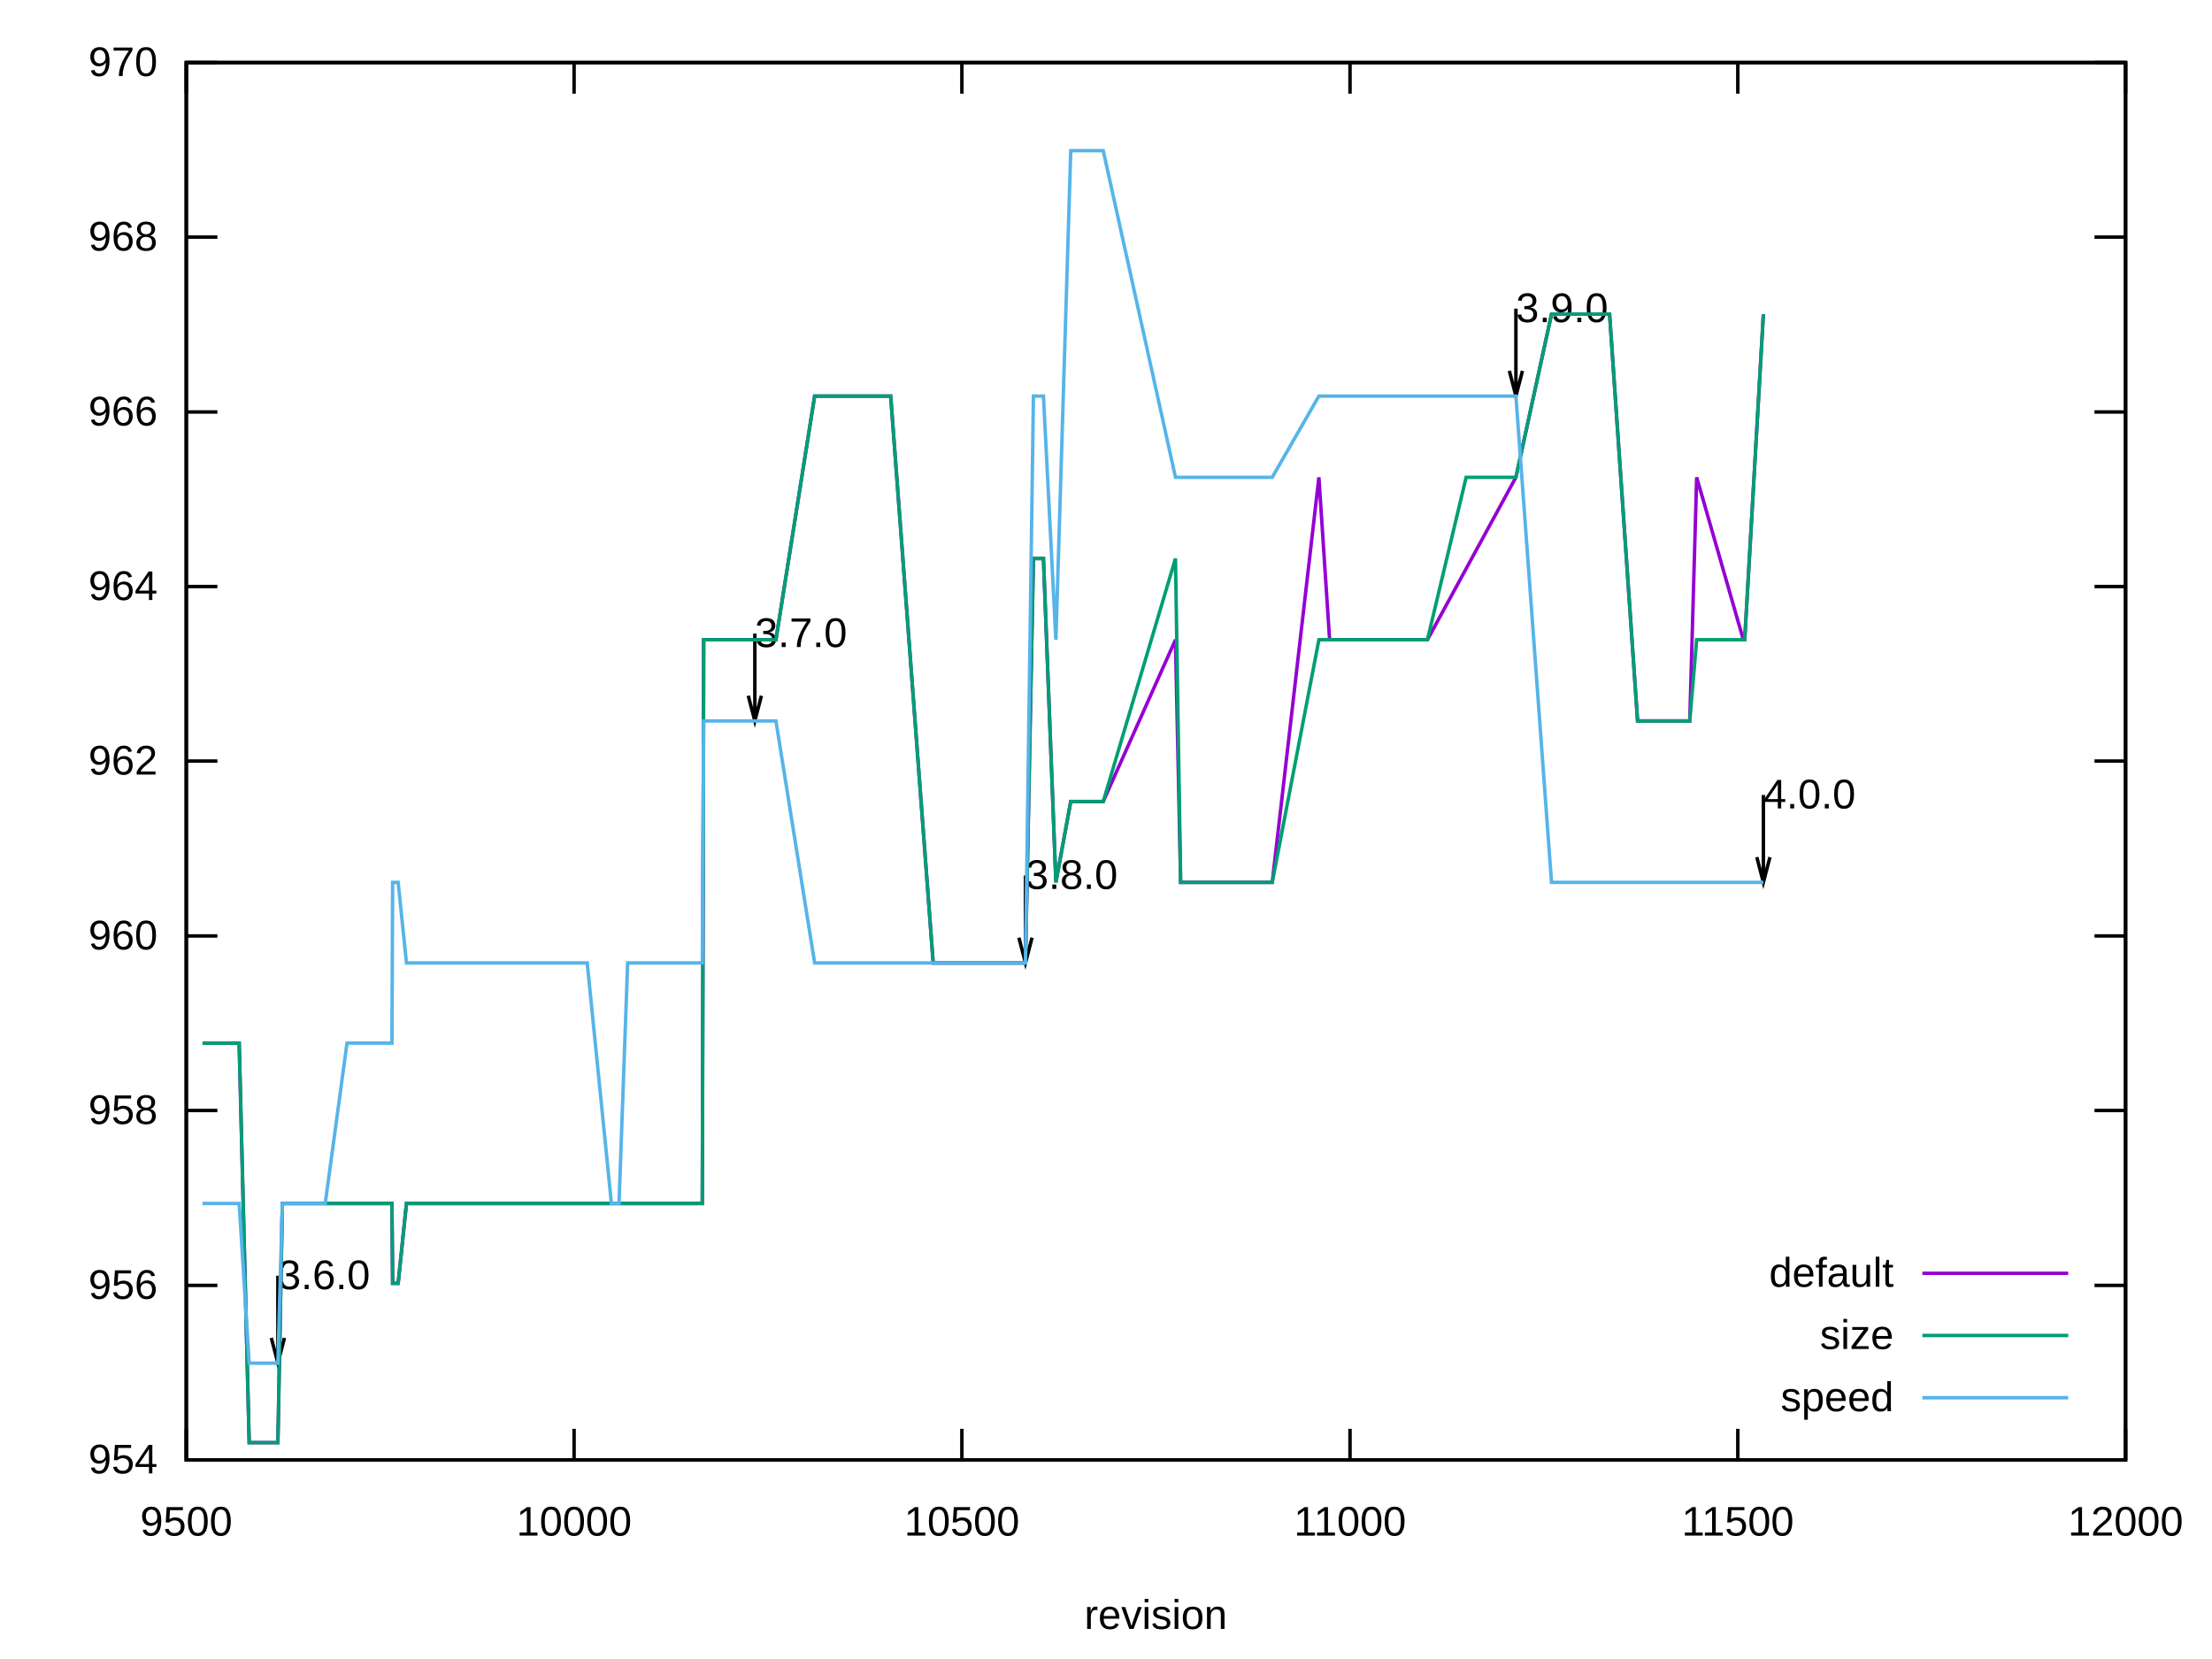
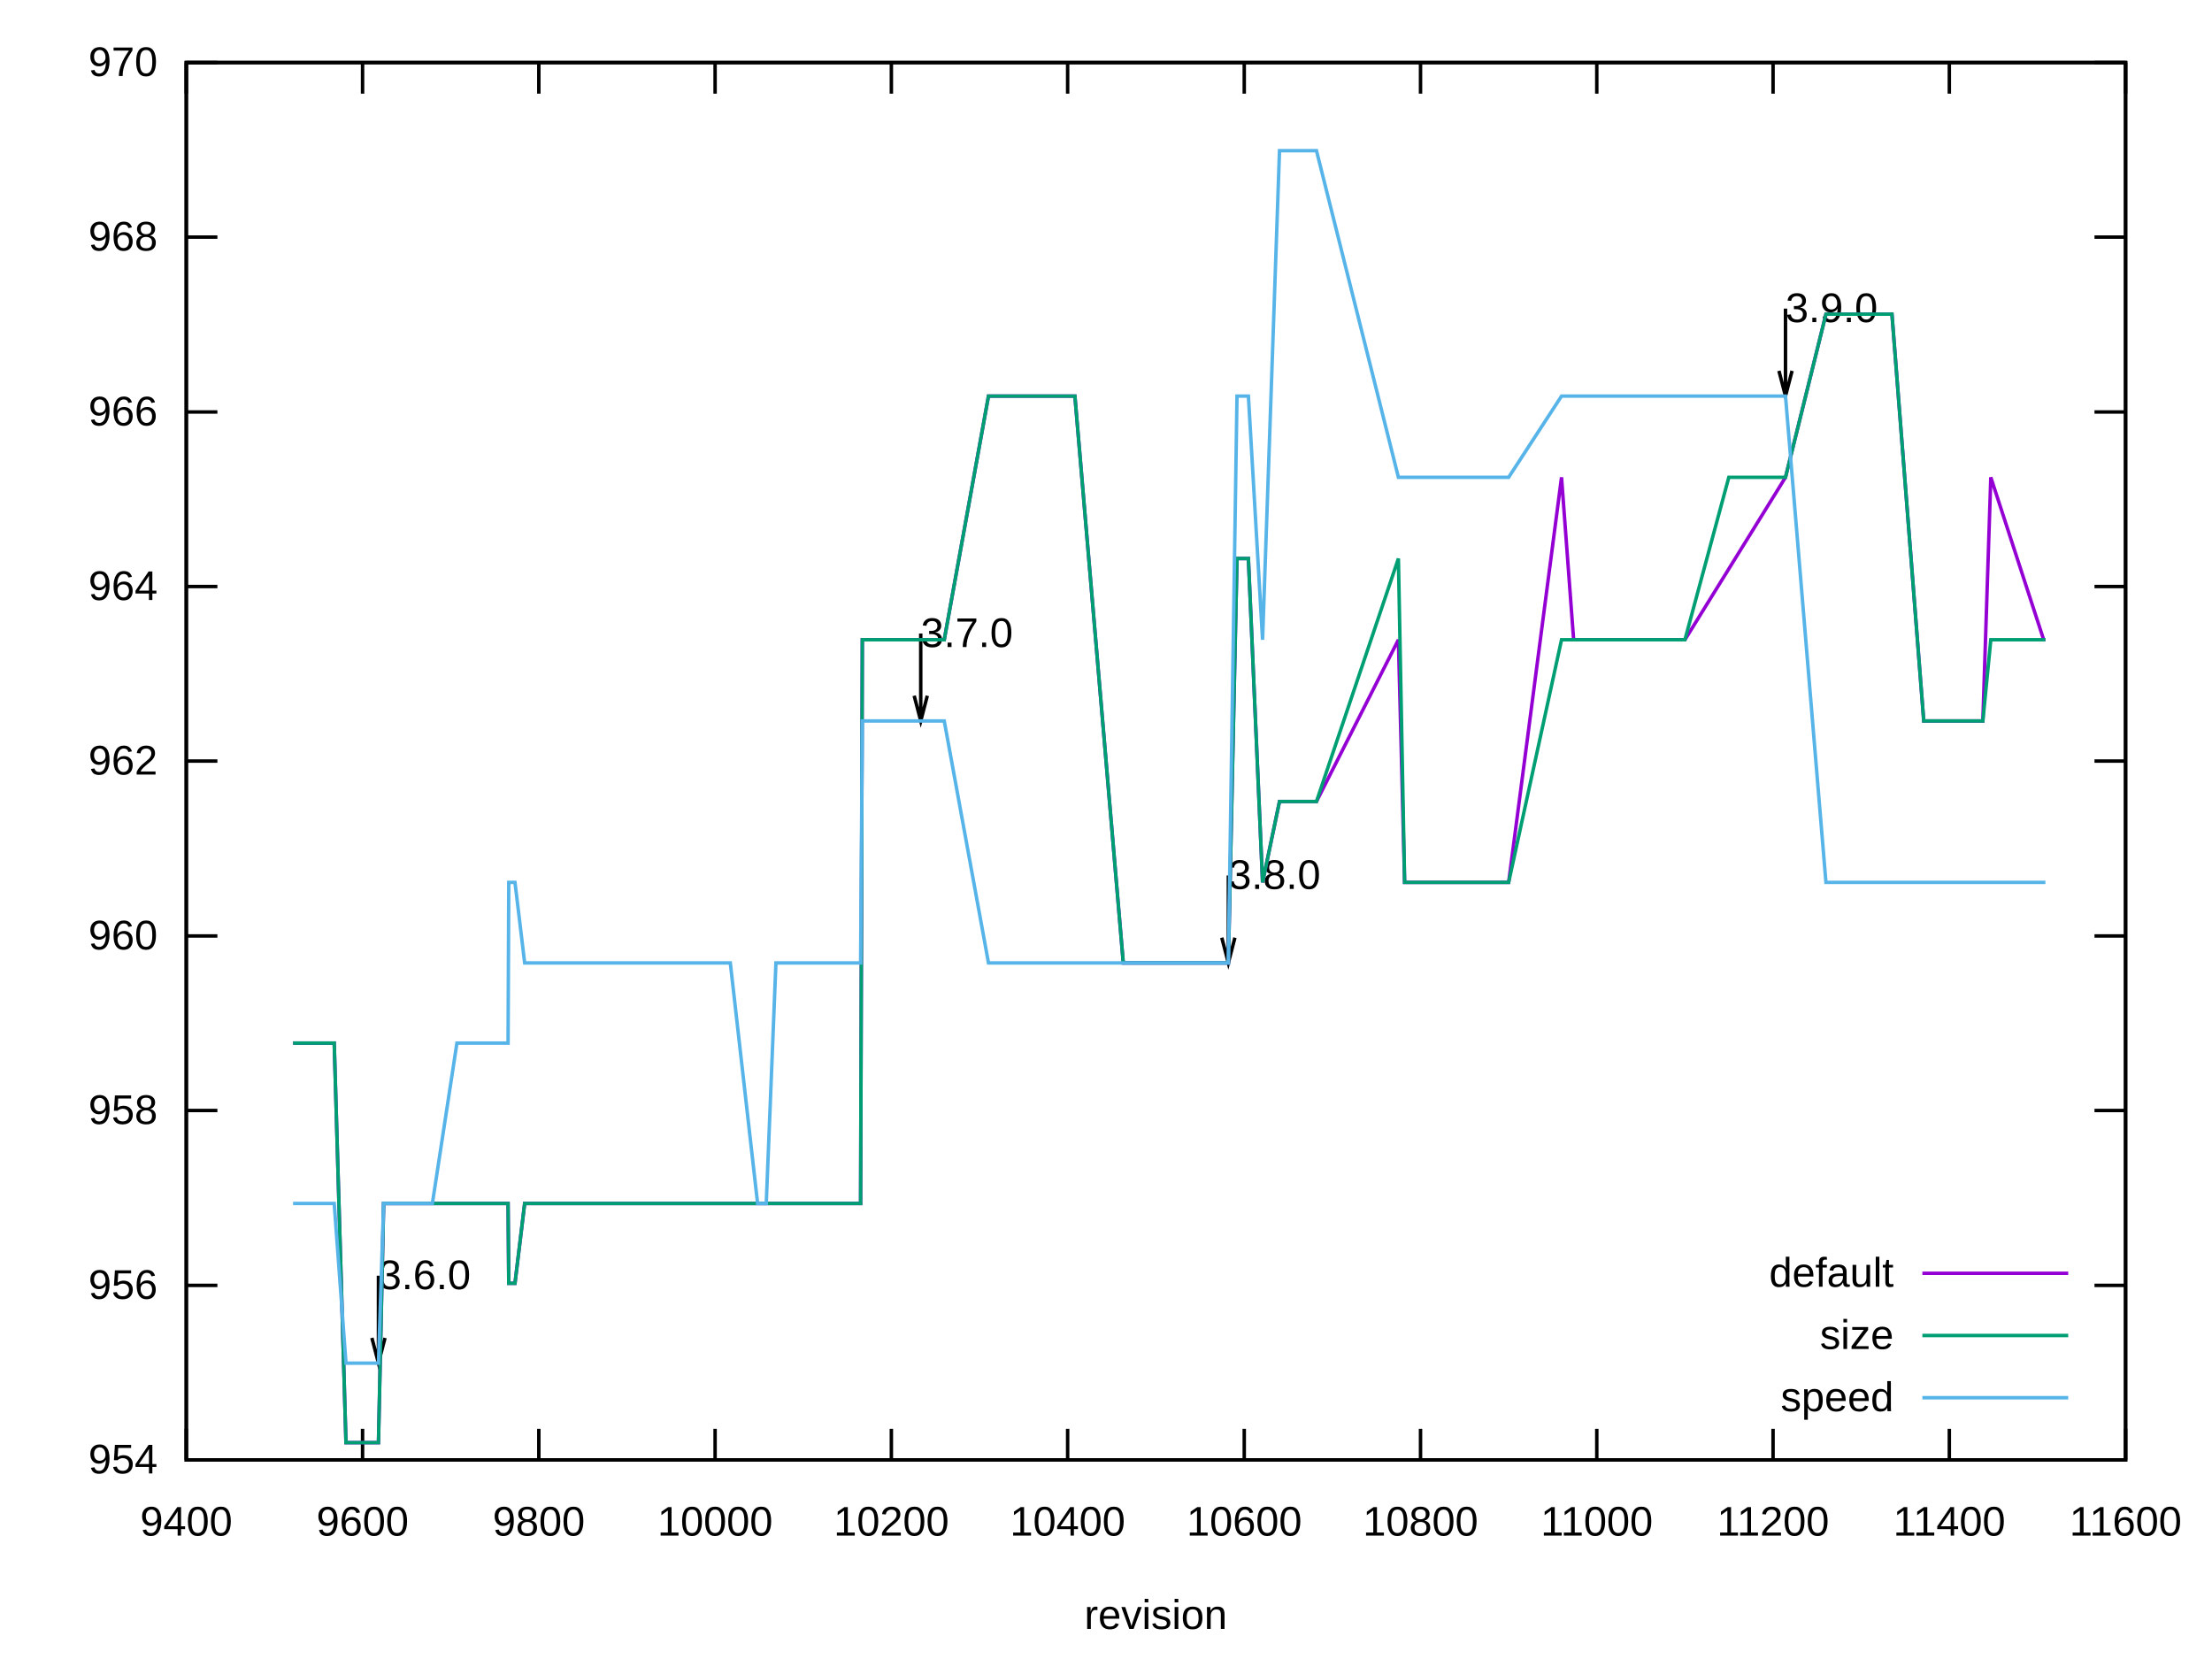
<svg xmlns="http://www.w3.org/2000/svg" xmlns:xlink="http://www.w3.org/1999/xlink" width="640" height="480" viewBox="0 0 640 480">
  <g id="gnuplot_canvas">
    <rect x="0" y="0" width="640" height="480" fill="none" />
    <defs>
      <circle id="gpDot" r="0.5" stroke-width="0.5" stroke="currentColor" />
      <path id="gpPt0" stroke-width="0.222" stroke="currentColor" d="M-1,0 h2 M0,-1 v2" />
      <path id="gpPt1" stroke-width="0.222" stroke="currentColor" d="M-1,-1 L1,1 M1,-1 L-1,1" />
      <path id="gpPt2" stroke-width="0.222" stroke="currentColor" d="M-1,0 L1,0 M0,-1 L0,1 M-1,-1 L1,1 M-1,1 L1,-1" />
      <rect id="gpPt3" stroke-width="0.222" stroke="currentColor" x="-1" y="-1" width="2" height="2" />
      <rect id="gpPt4" stroke-width="0.222" stroke="currentColor" fill="currentColor" x="-1" y="-1" width="2" height="2" />
      <circle id="gpPt5" stroke-width="0.222" stroke="currentColor" cx="0" cy="0" r="1" />
      <use xlink:href="#gpPt5" id="gpPt6" fill="currentColor" stroke="none" />
      <path id="gpPt7" stroke-width="0.222" stroke="currentColor" d="M0,-1.33 L-1.33,0.67 L1.33,0.67 z" />
      <use xlink:href="#gpPt7" id="gpPt8" fill="currentColor" stroke="none" />
      <use xlink:href="#gpPt7" id="gpPt9" stroke="currentColor" transform="rotate(180)" />
      <use xlink:href="#gpPt9" id="gpPt10" fill="currentColor" stroke="none" />
      <use xlink:href="#gpPt3" id="gpPt11" stroke="currentColor" transform="rotate(45)" />
      <use xlink:href="#gpPt11" id="gpPt12" fill="currentColor" stroke="none" />
      <path id="gpPt13" stroke-width="0.222" stroke="currentColor" d="M0,1.330 L1.265,0.411 L0.782,-1.067 L-0.782,-1.076 L-1.265,0.411 z" />
      <use xlink:href="#gpPt13" id="gpPt14" fill="currentColor" stroke="none" />
      <filter id="textbox" filterUnits="objectBoundingBox" x="0" y="0" height="1" width="1">
        <feFlood flood-color="white" flood-opacity="1" result="bgnd" />
        <feComposite in="SourceGraphic" in2="bgnd" operator="atop" />
      </filter>
      <filter id="greybox" filterUnits="objectBoundingBox" x="0" y="0" height="1" width="1">
        <feFlood flood-color="lightgrey" flood-opacity="1" result="grey" />
        <feComposite in="SourceGraphic" in2="grey" operator="atop" />
      </filter>
    </defs>
    <g fill="none" color="white" stroke="currentColor" stroke-width="1.00" stroke-linecap="butt" stroke-linejoin="miter">
</g>
    <g fill="none" color="black" stroke="currentColor" stroke-width="1.00" stroke-linecap="butt" stroke-linejoin="miter">
      <path stroke="black" d="M53.9,422.4 L62.9,422.4 M615.0,422.4 L606.0,422.4  " />
      <g transform="translate(45.6,426.3)" stroke="none" fill="black" font-family="Arial" font-size="12.00" text-anchor="end">
        <text>
          <tspan font-family="Arial"> 954</tspan>
        </text>
      </g>
    </g>
    <g fill="none" color="black" stroke="currentColor" stroke-width="1.00" stroke-linecap="butt" stroke-linejoin="miter">
      <path stroke="black" d="M53.9,371.9 L62.9,371.9 M615.0,371.9 L606.0,371.9  " />
      <g transform="translate(45.6,375.8)" stroke="none" fill="black" font-family="Arial" font-size="12.00" text-anchor="end">
        <text>
          <tspan font-family="Arial"> 956</tspan>
        </text>
      </g>
    </g>
    <g fill="none" color="black" stroke="currentColor" stroke-width="1.00" stroke-linecap="butt" stroke-linejoin="miter">
      <path stroke="black" d="M53.9,321.3 L62.9,321.3 M615.0,321.3 L606.0,321.3  " />
      <g transform="translate(45.6,325.2)" stroke="none" fill="black" font-family="Arial" font-size="12.00" text-anchor="end">
        <text>
          <tspan font-family="Arial"> 958</tspan>
        </text>
      </g>
    </g>
    <g fill="none" color="black" stroke="currentColor" stroke-width="1.00" stroke-linecap="butt" stroke-linejoin="miter">
      <path stroke="black" d="M53.9,270.8 L62.9,270.8 M615.0,270.8 L606.0,270.8  " />
      <g transform="translate(45.6,274.7)" stroke="none" fill="black" font-family="Arial" font-size="12.00" text-anchor="end">
        <text>
          <tspan font-family="Arial"> 960</tspan>
        </text>
      </g>
    </g>
    <g fill="none" color="black" stroke="currentColor" stroke-width="1.00" stroke-linecap="butt" stroke-linejoin="miter">
      <path stroke="black" d="M53.9,220.2 L62.9,220.2 M615.0,220.2 L606.0,220.2  " />
      <g transform="translate(45.6,224.1)" stroke="none" fill="black" font-family="Arial" font-size="12.00" text-anchor="end">
        <text>
          <tspan font-family="Arial"> 962</tspan>
        </text>
      </g>
    </g>
    <g fill="none" color="black" stroke="currentColor" stroke-width="1.00" stroke-linecap="butt" stroke-linejoin="miter">
      <path stroke="black" d="M53.9,169.7 L62.9,169.7 M615.0,169.7 L606.0,169.7  " />
      <g transform="translate(45.6,173.6)" stroke="none" fill="black" font-family="Arial" font-size="12.00" text-anchor="end">
        <text>
          <tspan font-family="Arial"> 964</tspan>
        </text>
      </g>
    </g>
    <g fill="none" color="black" stroke="currentColor" stroke-width="1.00" stroke-linecap="butt" stroke-linejoin="miter">
      <path stroke="black" d="M53.9,119.2 L62.9,119.2 M615.0,119.2 L606.0,119.2  " />
      <g transform="translate(45.6,123.1)" stroke="none" fill="black" font-family="Arial" font-size="12.00" text-anchor="end">
        <text>
          <tspan font-family="Arial"> 966</tspan>
        </text>
      </g>
    </g>
    <g fill="none" color="black" stroke="currentColor" stroke-width="1.00" stroke-linecap="butt" stroke-linejoin="miter">
      <path stroke="black" d="M53.9,68.6 L62.9,68.6 M615.0,68.6 L606.0,68.6  " />
      <g transform="translate(45.6,72.5)" stroke="none" fill="black" font-family="Arial" font-size="12.00" text-anchor="end">
        <text>
          <tspan font-family="Arial"> 968</tspan>
        </text>
      </g>
    </g>
    <g fill="none" color="black" stroke="currentColor" stroke-width="1.00" stroke-linecap="butt" stroke-linejoin="miter">
      <path stroke="black" d="M53.9,18.1 L62.9,18.1 M615.0,18.1 L606.0,18.1  " />
      <g transform="translate(45.6,22.0)" stroke="none" fill="black" font-family="Arial" font-size="12.00" text-anchor="end">
        <text>
          <tspan font-family="Arial"> 970</tspan>
        </text>
      </g>
    </g>
    <g fill="none" color="black" stroke="currentColor" stroke-width="1.00" stroke-linecap="butt" stroke-linejoin="miter">
      <path stroke="black" d="M53.9,422.4 L53.9,413.4 M53.9,18.1 L53.9,27.1  " />
      <g transform="translate(53.9,444.3)" stroke="none" fill="black" font-family="Arial" font-size="12.00" text-anchor="middle">
        <text>
-           <tspan font-family="Arial"> 9500</tspan>
-         </text>
-       </g>
-     </g>
-     <g fill="none" color="black" stroke="currentColor" stroke-width="1.00" stroke-linecap="butt" stroke-linejoin="miter">
-       <path stroke="black" d="M166.1,422.4 L166.1,413.4 M166.1,18.1 L166.1,27.1  " />
-       <g transform="translate(166.1,444.3)" stroke="none" fill="black" font-family="Arial" font-size="12.00" text-anchor="middle">
+           <tspan font-family="Arial"> 9400</tspan>
+         </text>
+       </g>
+     </g>
+     <g fill="none" color="black" stroke="currentColor" stroke-width="1.00" stroke-linecap="butt" stroke-linejoin="miter">
+       <path stroke="black" d="M104.9,422.4 L104.9,413.4 M104.9,18.1 L104.9,27.1  " />
+       <g transform="translate(104.9,444.3)" stroke="none" fill="black" font-family="Arial" font-size="12.00" text-anchor="middle">
+         <text>
+           <tspan font-family="Arial"> 9600</tspan>
+         </text>
+       </g>
+     </g>
+     <g fill="none" color="black" stroke="currentColor" stroke-width="1.00" stroke-linecap="butt" stroke-linejoin="miter">
+       <path stroke="black" d="M155.9,422.4 L155.9,413.4 M155.9,18.1 L155.9,27.1  " />
+       <g transform="translate(155.9,444.3)" stroke="none" fill="black" font-family="Arial" font-size="12.00" text-anchor="middle">
+         <text>
+           <tspan font-family="Arial"> 9800</tspan>
+         </text>
+       </g>
+     </g>
+     <g fill="none" color="black" stroke="currentColor" stroke-width="1.00" stroke-linecap="butt" stroke-linejoin="miter">
+       <path stroke="black" d="M206.9,422.4 L206.9,413.4 M206.9,18.1 L206.9,27.1  " />
+       <g transform="translate(206.9,444.3)" stroke="none" fill="black" font-family="Arial" font-size="12.00" text-anchor="middle">
        <text>
          <tspan font-family="Arial"> 10000</tspan>
        </text>
      </g>
    </g>
    <g fill="none" color="black" stroke="currentColor" stroke-width="1.00" stroke-linecap="butt" stroke-linejoin="miter">
-       <path stroke="black" d="M278.3,422.4 L278.3,413.4 M278.3,18.1 L278.3,27.1  " />
-       <g transform="translate(278.3,444.3)" stroke="none" fill="black" font-family="Arial" font-size="12.00" text-anchor="middle">
-         <text>
-           <tspan font-family="Arial"> 10500</tspan>
-         </text>
-       </g>
-     </g>
-     <g fill="none" color="black" stroke="currentColor" stroke-width="1.00" stroke-linecap="butt" stroke-linejoin="miter">
-       <path stroke="black" d="M390.6,422.4 L390.6,413.4 M390.6,18.1 L390.6,27.1  " />
-       <g transform="translate(390.6,444.3)" stroke="none" fill="black" font-family="Arial" font-size="12.00" text-anchor="middle">
+       <path stroke="black" d="M257.9,422.4 L257.9,413.4 M257.9,18.1 L257.9,27.1  " />
+       <g transform="translate(257.9,444.3)" stroke="none" fill="black" font-family="Arial" font-size="12.00" text-anchor="middle">
+         <text>
+           <tspan font-family="Arial"> 10200</tspan>
+         </text>
+       </g>
+     </g>
+     <g fill="none" color="black" stroke="currentColor" stroke-width="1.00" stroke-linecap="butt" stroke-linejoin="miter">
+       <path stroke="black" d="M308.9,422.4 L308.9,413.4 M308.9,18.1 L308.9,27.1  " />
+       <g transform="translate(308.9,444.3)" stroke="none" fill="black" font-family="Arial" font-size="12.00" text-anchor="middle">
+         <text>
+           <tspan font-family="Arial"> 10400</tspan>
+         </text>
+       </g>
+     </g>
+     <g fill="none" color="black" stroke="currentColor" stroke-width="1.00" stroke-linecap="butt" stroke-linejoin="miter">
+       <path stroke="black" d="M360.0,422.4 L360.0,413.4 M360.0,18.1 L360.0,27.1  " />
+       <g transform="translate(360.0,444.3)" stroke="none" fill="black" font-family="Arial" font-size="12.00" text-anchor="middle">
+         <text>
+           <tspan font-family="Arial"> 10600</tspan>
+         </text>
+       </g>
+     </g>
+     <g fill="none" color="black" stroke="currentColor" stroke-width="1.00" stroke-linecap="butt" stroke-linejoin="miter">
+       <path stroke="black" d="M411.0,422.4 L411.0,413.4 M411.0,18.1 L411.0,27.1  " />
+       <g transform="translate(411.0,444.3)" stroke="none" fill="black" font-family="Arial" font-size="12.00" text-anchor="middle">
+         <text>
+           <tspan font-family="Arial"> 10800</tspan>
+         </text>
+       </g>
+     </g>
+     <g fill="none" color="black" stroke="currentColor" stroke-width="1.00" stroke-linecap="butt" stroke-linejoin="miter">
+       <path stroke="black" d="M462.0,422.4 L462.0,413.4 M462.0,18.1 L462.0,27.1  " />
+       <g transform="translate(462.0,444.3)" stroke="none" fill="black" font-family="Arial" font-size="12.00" text-anchor="middle">
        <text>
          <tspan font-family="Arial"> 11000</tspan>
        </text>
      </g>
    </g>
    <g fill="none" color="black" stroke="currentColor" stroke-width="1.00" stroke-linecap="butt" stroke-linejoin="miter">
-       <path stroke="black" d="M502.8,422.4 L502.8,413.4 M502.8,18.1 L502.8,27.1  " />
-       <g transform="translate(502.8,444.3)" stroke="none" fill="black" font-family="Arial" font-size="12.00" text-anchor="middle">
-         <text>
-           <tspan font-family="Arial"> 11500</tspan>
+       <path stroke="black" d="M513.0,422.4 L513.0,413.4 M513.0,18.1 L513.0,27.1  " />
+       <g transform="translate(513.0,444.3)" stroke="none" fill="black" font-family="Arial" font-size="12.00" text-anchor="middle">
+         <text>
+           <tspan font-family="Arial"> 11200</tspan>
+         </text>
+       </g>
+     </g>
+     <g fill="none" color="black" stroke="currentColor" stroke-width="1.00" stroke-linecap="butt" stroke-linejoin="miter">
+       <path stroke="black" d="M564.0,422.4 L564.0,413.4 M564.0,18.1 L564.0,27.1  " />
+       <g transform="translate(564.0,444.3)" stroke="none" fill="black" font-family="Arial" font-size="12.00" text-anchor="middle">
+         <text>
+           <tspan font-family="Arial"> 11400</tspan>
        </text>
      </g>
    </g>
    <g fill="none" color="black" stroke="currentColor" stroke-width="1.00" stroke-linecap="butt" stroke-linejoin="miter">
      <path stroke="black" d="M615.0,422.4 L615.0,413.4 M615.0,18.1 L615.0,27.1  " />
      <g transform="translate(615.0,444.3)" stroke="none" fill="black" font-family="Arial" font-size="12.00" text-anchor="middle">
        <text>
-           <tspan font-family="Arial"> 12000</tspan>
+           <tspan font-family="Arial"> 11600</tspan>
        </text>
      </g>
    </g>
    <g fill="none" color="black" stroke="currentColor" stroke-width="1.00" stroke-linecap="butt" stroke-linejoin="miter">
</g>
    <g fill="none" color="black" stroke="currentColor" stroke-width="1.00" stroke-linecap="butt" stroke-linejoin="miter">
      <path stroke="black" d="M53.9,18.1 L53.9,422.4 L615.0,422.4 L615.0,18.1 L53.9,18.1 Z  " />
-       <g transform="translate(80.4,373.0)" stroke="none" fill="black" font-family="Arial" font-size="12.00" text-anchor="start">
+       <g transform="translate(109.5,373.0)" stroke="none" fill="black" font-family="Arial" font-size="12.00" text-anchor="start">
        <text>
          <tspan font-family="Arial">3.6.0</tspan>
        </text>
      </g>
-       <g transform="translate(218.4,187.2)" stroke="none" fill="black" font-family="Arial" font-size="12.00" text-anchor="start">
+       <g transform="translate(266.4,187.2)" stroke="none" fill="black" font-family="Arial" font-size="12.00" text-anchor="start">
        <text>
          <tspan font-family="Arial">3.7.0</tspan>
        </text>
      </g>
-       <g transform="translate(296.7,257.2)" stroke="none" fill="black" font-family="Arial" font-size="12.00" text-anchor="start">
+       <g transform="translate(355.4,257.2)" stroke="none" fill="black" font-family="Arial" font-size="12.00" text-anchor="start">
        <text>
          <tspan font-family="Arial">3.8.0</tspan>
        </text>
      </g>
-       <g transform="translate(438.6,93.2)" stroke="none" fill="black" font-family="Arial" font-size="12.00" text-anchor="start">
+       <g transform="translate(516.6,93.2)" stroke="none" fill="black" font-family="Arial" font-size="12.00" text-anchor="start">
        <text>
          <tspan font-family="Arial">3.9.0</tspan>
        </text>
      </g>
-       <g transform="translate(510.2,233.9)" stroke="none" fill="black" font-family="Arial" font-size="12.00" text-anchor="start">
-         <text>
-           <tspan font-family="Arial">4.0.0</tspan>
-         </text>
-       </g>
-       <path stroke="black" d="M78.5,387.1 L80.4,394.4 L82.3,387.1 M80.4,369.1 L80.4,394.4 M216.5,201.3 L218.4,208.6 L220.3,201.3   M218.4,183.3 L218.4,208.6 M294.8,271.3 L296.7,278.6 L298.6,271.3 M296.7,253.3 L296.7,278.6 M436.7,107.3   L438.6,114.6 L440.5,107.3 M438.6,89.3 L438.6,114.6 M508.3,248.0 L510.2,255.3 L512.1,248.0 M510.2,230.0   L510.2,255.3  " />
+       <path stroke="black" d="M107.6,387.1 L109.5,394.4 L111.4,387.1 M109.5,369.1 L109.5,394.4 M264.5,201.3 L266.4,208.6 L268.3,201.3   M266.4,183.3 L266.4,208.6 M353.5,271.3 L355.4,278.6 L357.3,271.3 M355.4,253.3 L355.4,278.6 M514.7,107.3   L516.6,114.6 L518.5,107.3 M516.6,89.3 L516.6,114.6  " />
    </g>
    <g fill="none" color="black" stroke="currentColor" stroke-width="1.00" stroke-linecap="butt" stroke-linejoin="miter">
      <g transform="translate(334.4,471.3)" stroke="none" fill="black" font-family="Arial" font-size="12.00" text-anchor="middle">
        <text>
          <tspan font-family="Arial">revision</tspan>
        </text>
      </g>
    </g>
    <g fill="none" color="black" stroke="currentColor" stroke-width="1.00" stroke-linecap="butt" stroke-linejoin="miter">
</g>
    <g id="gnuplot_plot_1">
      <g fill="none" color="black" stroke="currentColor" stroke-width="1.00" stroke-linecap="butt" stroke-linejoin="miter">
        <g transform="translate(547.9,372.3)" stroke="none" fill="black" font-family="Arial" font-size="12.00" text-anchor="end">
          <text>
            <tspan font-family="Arial">default</tspan>
          </text>
        </g>
      </g>
      <g fill="none" color="black" stroke="currentColor" stroke-width="1.00" stroke-linecap="butt" stroke-linejoin="miter">
-         <path stroke="rgb(148,   0, 211)" d="M556.2,368.4 L598.4,368.4 M58.6,301.8 L62.9,301.8 L65.1,301.8 L69.2,301.8 L72.1,417.4 L73.9,417.4   L75.4,417.4 L76.6,417.4 L76.8,417.4 L77.0,417.4 L77.2,417.4 L80.4,417.4 L81.7,348.2 L83.5,348.2   L84.2,348.2 L84.4,348.2 L84.6,348.2 L84.9,348.2 L85.3,348.2 L86.4,348.2 L86.7,348.2 L87.3,348.2   L87.8,348.2 L88.2,348.2 L88.5,348.2 L89.6,348.2 L90.3,348.2 L90.7,348.2 L90.9,348.2 L91.2,348.2   L94.1,348.2 L100.4,348.2 L105.5,348.2 L107.8,348.2 L109.3,348.2 L110.2,348.2 L112.5,348.2 L113.2,348.2   L113.4,348.2 L113.6,371.3 L113.8,371.3 L115.2,371.3 L117.6,348.2 L119.0,348.2 L119.2,348.2 L119.7,348.2   L120.6,348.2 L121.9,348.2 L122.8,348.2 L123.0,348.2 L124.6,348.2 L125.3,348.2 L125.5,348.2 L125.7,348.2   L128.0,348.2 L128.4,348.2 L129.3,348.2 L139.0,348.2 L154.7,348.2 L155.6,348.2 L156.0,348.2 L156.2,348.2   L157.4,348.2 L157.6,348.2 L158.0,348.2 L158.3,348.2 L159.2,348.2 L160.7,348.2 L162.5,348.2 L164.8,348.2   L165.4,348.2 L166.1,348.2 L169.9,348.2 L181.6,348.2 L182.3,348.2 L183.4,348.2 L184.1,348.2 L190.4,348.2   L194.0,348.2 L199.1,348.2 L202.7,348.2 L203.2,348.2 L203.6,185.1 L205.2,185.1 L206.7,185.1 L207.0,185.1   L207.6,185.1 L209.2,185.1 L213.0,185.1 L213.5,185.1 L218.4,185.1 L219.3,185.1 L220.0,185.1 L224.5,185.1   L235.7,114.6 L236.6,114.6 L242.4,114.6 L243.6,114.6 L244.4,114.6 L244.7,114.6 L248.3,114.6 L248.5,114.6   L250.1,114.6 L257.7,114.6 L270.0,278.6 L277.2,278.6 L280.6,278.6 L287.3,278.6 L291.4,278.6 L296.7,278.6   L299.0,161.6 L301.0,161.6 L301.9,161.6 L305.5,255.3 L309.8,231.9 L310.9,231.9 L313.4,231.9 L314.3,231.9   L316.0,231.9 L319.2,231.9 L340.1,185.1 L341.6,255.3 L342.5,255.3 L342.8,255.3 L343.0,255.3 L343.4,255.3   L345.7,255.3 L368.1,255.3 L381.6,138.1 L384.7,185.1 L410.1,185.1 L413.0,185.1 L438.6,138.1 L448.9,90.9   L464.6,90.9 L465.7,90.9 L473.8,208.6 L488.2,208.6 L488.9,208.6 L490.9,138.1 L504.4,185.1 L504.8,185.1   L510.2,90.9  " />
+         <path stroke="rgb(148,   0, 211)" d="M556.2,368.4 L598.4,368.4 M84.8,301.8 L89.6,301.8 L92.2,301.8 L96.7,301.8 L100.1,417.4 L102.1,417.4   L103.9,417.4 L105.2,417.4 L105.4,417.4 L105.7,417.4 L105.9,417.4 L109.5,417.4 L111.0,348.2 L113.1,348.2   L113.8,348.2 L114.1,348.2 L114.3,348.2 L114.6,348.2 L115.1,348.2 L116.4,348.2 L116.6,348.2 L117.4,348.2   L117.9,348.2 L118.4,348.2 L118.7,348.2 L120.0,348.2 L120.7,348.2 L121.2,348.2 L121.5,348.2 L121.7,348.2   L125.1,348.2 L132.2,348.2 L138.1,348.2 L140.6,348.2 L142.4,348.2 L143.4,348.2 L146.0,348.2 L146.7,348.2   L147.0,348.2 L147.2,371.3 L147.5,371.3 L149.0,371.3 L151.8,348.2 L153.4,348.2 L153.6,348.2 L154.1,348.2   L155.2,348.2 L156.7,348.2 L157.7,348.2 L158.0,348.2 L159.7,348.2 L160.5,348.2 L160.8,348.2 L161.0,348.2   L163.6,348.2 L164.1,348.2 L165.1,348.2 L176.1,348.2 L193.9,348.2 L194.9,348.2 L195.5,348.2 L195.7,348.2   L197.0,348.2 L197.2,348.2 L197.7,348.2 L198.0,348.2 L199.0,348.2 L200.8,348.2 L202.8,348.2 L205.4,348.2   L206.2,348.2 L206.9,348.2 L211.3,348.2 L224.5,348.2 L225.3,348.2 L226.6,348.2 L227.3,348.2 L234.5,348.2   L238.6,348.2 L244.4,348.2 L248.5,348.2 L249.0,348.2 L249.5,185.1 L251.3,185.1 L253.1,185.1 L253.3,185.1   L254.1,185.1 L255.9,185.1 L260.2,185.1 L260.7,185.1 L266.4,185.1 L267.4,185.1 L268.1,185.1 L273.2,185.1   L286.0,114.6 L287.0,114.6 L293.6,114.6 L294.9,114.6 L295.9,114.6 L296.2,114.6 L300.3,114.6 L300.5,114.6   L302.3,114.6 L311.0,114.6 L325.0,278.6 L333.2,278.6 L337.0,278.6 L344.7,278.6 L349.2,278.6 L355.4,278.6   L357.9,161.6 L360.2,161.6 L361.2,161.6 L365.3,255.3 L370.2,231.9 L371.4,231.9 L374.2,231.9 L375.3,231.9   L377.3,231.9 L380.9,231.9 L404.6,185.1 L406.4,255.3 L407.4,255.3 L407.6,255.3 L407.9,255.3 L408.4,255.3   L411.0,255.3 L436.5,255.3 L451.8,138.1 L455.3,185.1 L484.2,185.1 L487.5,185.1 L516.6,138.1 L528.3,90.9   L546.1,90.9 L547.4,90.9 L556.6,208.6 L572.9,208.6 L573.7,208.6 L576.0,138.1 L591.3,185.1 L591.8,185.1    " />
      </g>
    </g>
    <g id="gnuplot_plot_2">
      <g fill="none" color="black" stroke="currentColor" stroke-width="1.00" stroke-linecap="butt" stroke-linejoin="miter">
        <g transform="translate(547.9,390.3)" stroke="none" fill="black" font-family="Arial" font-size="12.00" text-anchor="end">
          <text>
            <tspan font-family="Arial">size</tspan>
          </text>
        </g>
      </g>
      <g fill="none" color="black" stroke="currentColor" stroke-width="1.00" stroke-linecap="butt" stroke-linejoin="miter">
-         <path stroke="rgb(  0, 158, 115)" d="M556.2,386.4 L598.4,386.4 M58.6,301.8 L62.9,301.8 L65.1,301.8 L69.2,301.8 L72.1,417.4 L73.9,417.4   L75.4,417.4 L76.6,417.4 L76.8,417.4 L77.0,417.4 L77.2,417.4 L80.4,417.4 L81.7,348.2 L83.5,348.2   L84.2,348.2 L84.4,348.2 L84.6,348.2 L84.9,348.2 L85.3,348.2 L86.4,348.2 L86.7,348.2 L87.3,348.2   L87.8,348.2 L88.2,348.2 L88.5,348.2 L89.6,348.2 L90.3,348.2 L90.7,348.2 L90.9,348.2 L91.2,348.2   L94.1,348.2 L100.4,348.2 L105.5,348.2 L107.8,348.2 L109.3,348.2 L110.2,348.2 L112.5,348.2 L113.2,348.2   L113.4,348.2 L113.6,371.3 L113.8,371.3 L115.2,371.3 L117.6,348.2 L119.0,348.2 L119.2,348.2 L119.7,348.2   L120.6,348.2 L121.9,348.2 L122.8,348.2 L123.0,348.2 L124.6,348.2 L125.3,348.2 L125.5,348.2 L125.7,348.2   L128.0,348.2 L128.4,348.2 L129.3,348.2 L139.0,348.2 L154.7,348.2 L155.6,348.2 L156.0,348.2 L156.2,348.2   L157.4,348.2 L157.6,348.2 L158.0,348.2 L158.3,348.2 L159.2,348.2 L160.7,348.2 L162.5,348.2 L164.8,348.2   L165.4,348.2 L166.1,348.2 L169.9,348.2 L176.9,348.2 L179.1,348.2 L181.6,348.2 L182.3,348.2 L183.4,348.2   L184.1,348.2 L190.4,348.2 L194.0,348.2 L199.1,348.2 L202.7,348.2 L203.2,348.2 L203.6,185.1 L205.2,185.1   L206.7,185.1 L207.0,185.1 L207.6,185.1 L209.2,185.1 L213.0,185.1 L213.5,185.1 L218.4,185.1 L219.3,185.1   L220.0,185.1 L224.5,185.1 L235.7,114.6 L236.6,114.6 L242.4,114.6 L243.6,114.6 L244.4,114.6 L244.7,114.6   L248.3,114.6 L248.5,114.6 L250.1,114.6 L257.7,114.6 L270.0,278.6 L277.2,278.6 L280.6,278.6 L287.3,278.6   L291.4,278.6 L296.7,278.6 L299.0,161.6 L301.0,161.6 L301.9,161.6 L305.5,255.3 L309.8,231.9 L310.9,231.9   L313.4,231.9 L314.3,231.9 L316.0,231.9 L319.2,231.9 L340.1,161.6 L341.6,255.3 L342.5,255.3 L342.8,255.3   L343.0,255.3 L343.4,255.3 L345.7,255.3 L368.1,255.3 L381.6,185.1 L384.7,185.1 L410.1,185.1 L413.0,185.1   L424.2,138.1 L438.6,138.1 L448.9,90.9 L464.6,90.9 L465.7,90.9 L473.8,208.6 L488.2,208.6 L488.9,208.6   L490.9,185.1 L504.4,185.1 L504.8,185.1 L510.2,90.9  " />
+         <path stroke="rgb(  0, 158, 115)" d="M556.2,386.4 L598.4,386.4 M84.8,301.8 L89.6,301.8 L92.2,301.8 L96.7,301.8 L100.1,417.4 L102.1,417.4   L103.9,417.4 L105.2,417.4 L105.4,417.4 L105.7,417.4 L105.9,417.4 L109.5,417.4 L111.0,348.2 L113.1,348.2   L113.8,348.2 L114.1,348.2 L114.3,348.2 L114.6,348.2 L115.1,348.2 L116.4,348.2 L116.6,348.2 L117.4,348.2   L117.9,348.2 L118.4,348.2 L118.7,348.2 L120.0,348.2 L120.7,348.2 L121.2,348.2 L121.5,348.2 L121.7,348.2   L125.1,348.2 L132.2,348.2 L138.1,348.2 L140.6,348.2 L142.4,348.2 L143.4,348.2 L146.0,348.2 L146.7,348.2   L147.0,348.2 L147.2,371.3 L147.5,371.3 L149.0,371.3 L151.8,348.2 L153.4,348.2 L153.6,348.2 L154.1,348.2   L155.2,348.2 L156.7,348.2 L157.7,348.2 L158.0,348.2 L159.7,348.2 L160.5,348.2 L160.8,348.2 L161.0,348.2   L163.6,348.2 L164.1,348.2 L165.1,348.2 L176.1,348.2 L193.9,348.2 L194.9,348.2 L195.5,348.2 L195.7,348.2   L197.0,348.2 L197.2,348.2 L197.7,348.2 L198.0,348.2 L199.0,348.2 L200.8,348.2 L202.8,348.2 L205.4,348.2   L206.2,348.2 L206.9,348.2 L211.3,348.2 L219.2,348.2 L221.7,348.2 L224.5,348.2 L225.3,348.2 L226.6,348.2   L227.3,348.2 L234.5,348.2 L238.6,348.2 L244.4,348.2 L248.5,348.2 L249.0,348.2 L249.5,185.1 L251.3,185.1   L253.1,185.1 L253.3,185.1 L254.1,185.1 L255.9,185.1 L260.2,185.1 L260.7,185.1 L266.4,185.1 L267.4,185.1   L268.1,185.1 L273.2,185.1 L286.0,114.6 L287.0,114.6 L293.6,114.6 L294.9,114.6 L295.9,114.6 L296.2,114.6   L300.3,114.6 L300.5,114.6 L302.3,114.6 L311.0,114.6 L325.0,278.6 L333.2,278.6 L337.0,278.6 L344.7,278.6   L349.2,278.6 L355.4,278.6 L357.9,161.6 L360.2,161.6 L361.2,161.6 L365.3,255.3 L370.2,231.9 L371.4,231.9   L374.2,231.9 L375.3,231.9 L377.3,231.9 L380.9,231.9 L404.6,161.6 L406.4,255.3 L407.4,255.3 L407.6,255.3   L407.9,255.3 L408.4,255.3 L411.0,255.3 L436.5,255.3 L451.8,185.1 L455.3,185.1 L484.2,185.1 L487.5,185.1   L500.2,138.1 L516.6,138.1 L528.3,90.9 L546.1,90.9 L547.4,90.9 L556.6,208.6 L572.9,208.6 L573.7,208.6   L576.0,185.1 L591.3,185.1 L591.8,185.1  " />
      </g>
    </g>
    <g id="gnuplot_plot_3">
      <g fill="none" color="black" stroke="currentColor" stroke-width="1.00" stroke-linecap="butt" stroke-linejoin="miter">
        <g transform="translate(547.9,408.3)" stroke="none" fill="black" font-family="Arial" font-size="12.00" text-anchor="end">
          <text>
            <tspan font-family="Arial">speed</tspan>
          </text>
        </g>
      </g>
      <g fill="none" color="black" stroke="currentColor" stroke-width="1.00" stroke-linecap="butt" stroke-linejoin="miter">
-         <path stroke="rgb( 86, 180, 233)" d="M556.2,404.4 L598.4,404.4 M58.6,348.2 L62.9,348.2 L65.1,348.2 L69.2,348.2 L72.1,394.4 L73.9,394.4   L75.4,394.4 L76.6,394.4 L76.8,394.4 L77.0,394.4 L77.2,394.4 L80.4,394.4 L81.7,348.2 L83.5,348.2   L84.2,348.2 L84.4,348.2 L84.6,348.2 L84.9,348.2 L85.3,348.2 L86.4,348.2 L86.7,348.2 L87.3,348.2   L87.8,348.2 L88.2,348.2 L88.5,348.2 L89.6,348.2 L90.3,348.2 L90.7,348.2 L90.9,348.2 L91.2,348.2   L94.1,348.2 L100.4,301.8 L105.5,301.8 L107.8,301.8 L109.3,301.8 L110.2,301.8 L112.5,301.8 L113.2,301.8   L113.4,301.8 L113.6,255.3 L113.8,255.3 L115.2,255.3 L117.6,278.6 L119.0,278.6 L119.2,278.6 L119.7,278.6   L120.6,278.6 L121.9,278.6 L122.8,278.6 L123.0,278.6 L124.6,278.6 L125.3,278.6 L125.5,278.6 L125.7,278.6   L128.0,278.6 L128.4,278.6 L129.3,278.6 L139.0,278.6 L154.7,278.6 L155.6,278.6 L156.0,278.6 L156.2,278.6   L157.4,278.6 L157.6,278.6 L158.0,278.6 L158.3,278.6 L159.2,278.6 L160.7,278.6 L162.5,278.6 L164.8,278.6   L165.4,278.6 L166.1,278.6 L169.9,278.6 L176.9,348.2 L179.1,348.2 L181.6,278.6 L182.3,278.6 L183.4,278.6   L184.1,278.6 L190.4,278.6 L194.0,278.6 L199.1,278.6 L202.7,278.6 L203.2,278.6 L203.6,208.6 L205.2,208.6   L206.7,208.6 L207.0,208.6 L207.6,208.6 L209.2,208.6 L213.0,208.6 L213.5,208.6 L218.4,208.6 L219.3,208.6   L220.0,208.6 L224.5,208.6 L235.7,278.6 L236.6,278.6 L242.4,278.6 L243.6,278.6 L244.4,278.6 L244.7,278.6   L248.3,278.6 L248.5,278.6 L250.1,278.6 L257.7,278.6 L270.0,278.6 L277.2,278.6 L280.6,278.6 L287.3,278.6   L291.4,278.6 L296.7,278.6 L299.0,114.6 L301.0,114.6 L301.9,114.6 L305.5,185.1 L309.8,43.6 L310.9,43.6   L313.4,43.6 L314.3,43.6 L316.0,43.6 L319.2,43.6 L340.1,138.1 L341.6,138.1 L342.5,138.1 L342.8,138.1   L343.0,138.1 L343.4,138.1 L345.7,138.1 L368.1,138.1 L381.6,114.6 L384.7,114.6 L410.1,114.6 L413.0,114.6   L424.2,114.6 L438.6,114.6 L448.9,255.3 L464.6,255.3 L465.7,255.3 L473.8,255.3 L488.2,255.3 L488.9,255.3   L490.9,255.3 L504.4,255.3 L504.8,255.3 L510.2,255.3  " />
+         <path stroke="rgb( 86, 180, 233)" d="M556.2,404.4 L598.4,404.4 M84.8,348.2 L89.6,348.2 L92.2,348.2 L96.7,348.2 L100.1,394.4 L102.1,394.4   L103.9,394.4 L105.2,394.4 L105.4,394.4 L105.7,394.4 L105.9,394.4 L109.5,394.4 L111.0,348.2 L113.1,348.2   L113.8,348.2 L114.1,348.2 L114.3,348.2 L114.6,348.2 L115.1,348.2 L116.4,348.2 L116.6,348.2 L117.4,348.2   L117.9,348.2 L118.4,348.2 L118.7,348.2 L120.0,348.2 L120.7,348.2 L121.2,348.2 L121.5,348.2 L121.7,348.2   L125.1,348.2 L132.2,301.8 L138.1,301.8 L140.6,301.8 L142.4,301.8 L143.4,301.8 L146.0,301.8 L146.7,301.8   L147.0,301.8 L147.2,255.3 L147.5,255.3 L149.0,255.3 L151.8,278.6 L153.4,278.6 L153.6,278.6 L154.1,278.6   L155.2,278.6 L156.7,278.6 L157.7,278.6 L158.0,278.6 L159.7,278.6 L160.5,278.6 L160.8,278.6 L161.0,278.6   L163.6,278.6 L164.1,278.6 L165.1,278.6 L176.1,278.6 L193.9,278.6 L194.9,278.6 L195.5,278.6 L195.7,278.6   L197.0,278.6 L197.2,278.6 L197.7,278.6 L198.0,278.6 L199.0,278.6 L200.8,278.6 L202.8,278.6 L205.4,278.6   L206.2,278.6 L206.9,278.6 L211.3,278.6 L219.2,348.2 L221.7,348.2 L224.5,278.6 L225.3,278.6 L226.6,278.6   L227.3,278.6 L234.5,278.6 L238.6,278.6 L244.4,278.6 L248.5,278.6 L249.0,278.6 L249.5,208.6 L251.3,208.6   L253.1,208.6 L253.3,208.6 L254.1,208.6 L255.9,208.6 L260.2,208.6 L260.7,208.6 L266.4,208.6 L267.4,208.6   L268.1,208.6 L273.2,208.6 L286.0,278.6 L287.0,278.6 L293.6,278.6 L294.9,278.6 L295.9,278.6 L296.2,278.6   L300.3,278.6 L300.5,278.6 L302.3,278.6 L311.0,278.6 L325.0,278.6 L333.2,278.6 L337.0,278.6 L344.7,278.6   L349.2,278.6 L355.4,278.6 L357.9,114.6 L360.2,114.6 L361.2,114.6 L365.3,185.1 L370.2,43.6 L371.4,43.6   L374.2,43.6 L375.3,43.6 L377.3,43.6 L380.9,43.6 L404.6,138.1 L406.4,138.1 L407.4,138.1 L407.6,138.1   L407.9,138.1 L408.4,138.1 L411.0,138.1 L436.5,138.1 L451.8,114.6 L455.3,114.6 L484.2,114.6 L487.5,114.6   L500.2,114.6 L516.6,114.6 L528.3,255.3 L546.1,255.3 L547.4,255.3 L556.6,255.3 L572.9,255.3 L573.7,255.3   L576.0,255.3 L591.3,255.3 L591.8,255.3  " />
      </g>
    </g>
    <g fill="none" color="white" stroke="rgb( 86, 180, 233)" stroke-width="2.00" stroke-linecap="butt" stroke-linejoin="miter">
</g>
    <g fill="none" color="black" stroke="currentColor" stroke-width="2.00" stroke-linecap="butt" stroke-linejoin="miter">
</g>
    <g fill="none" color="black" stroke="black" stroke-width="1.00" stroke-linecap="butt" stroke-linejoin="miter">
</g>
    <g fill="none" color="black" stroke="currentColor" stroke-width="1.00" stroke-linecap="butt" stroke-linejoin="miter">
      <path stroke="black" d="M53.9,18.1 L53.9,422.4 L615.0,422.4 L615.0,18.1 L53.9,18.1 Z  " />
    </g>
    <g fill="none" color="black" stroke="currentColor" stroke-width="1.00" stroke-linecap="butt" stroke-linejoin="miter">
</g>
  </g>
</svg>
